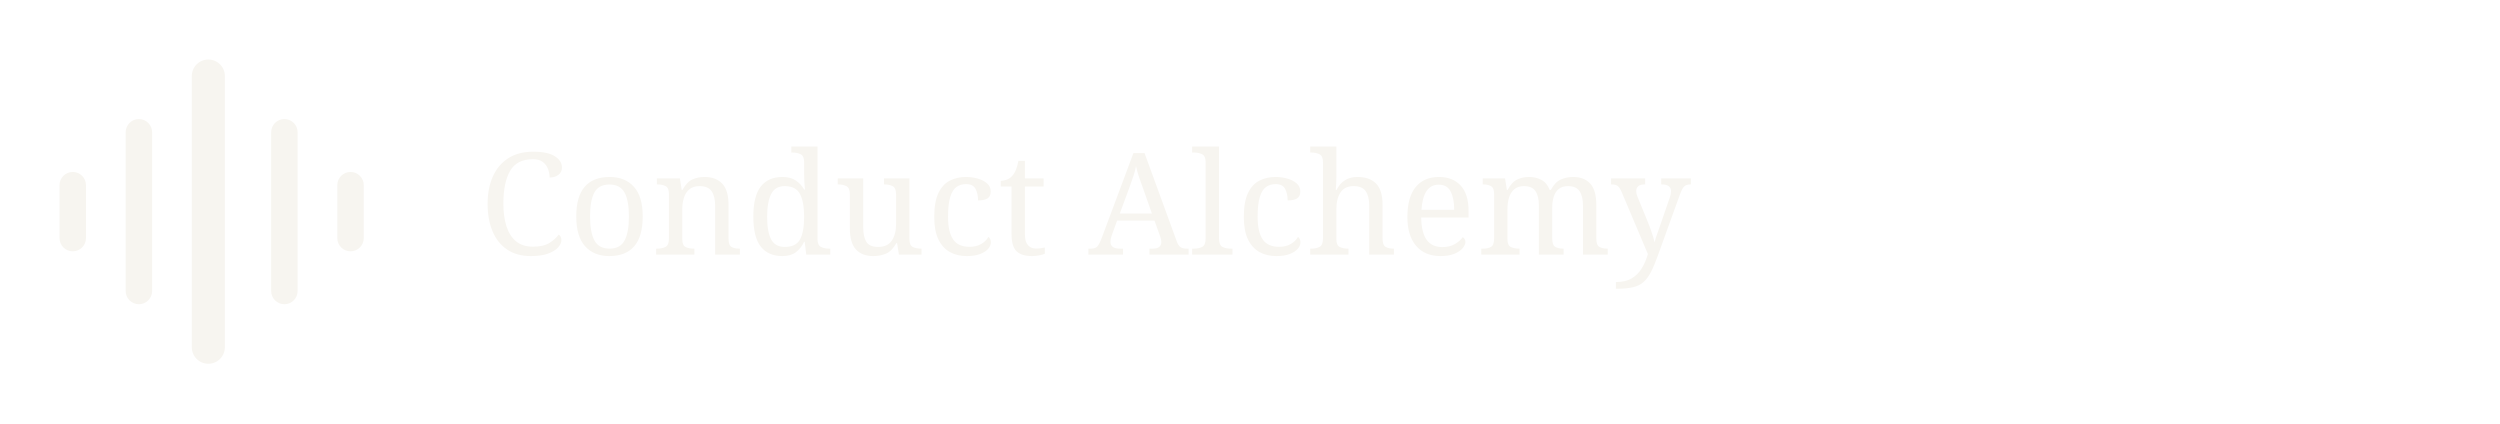
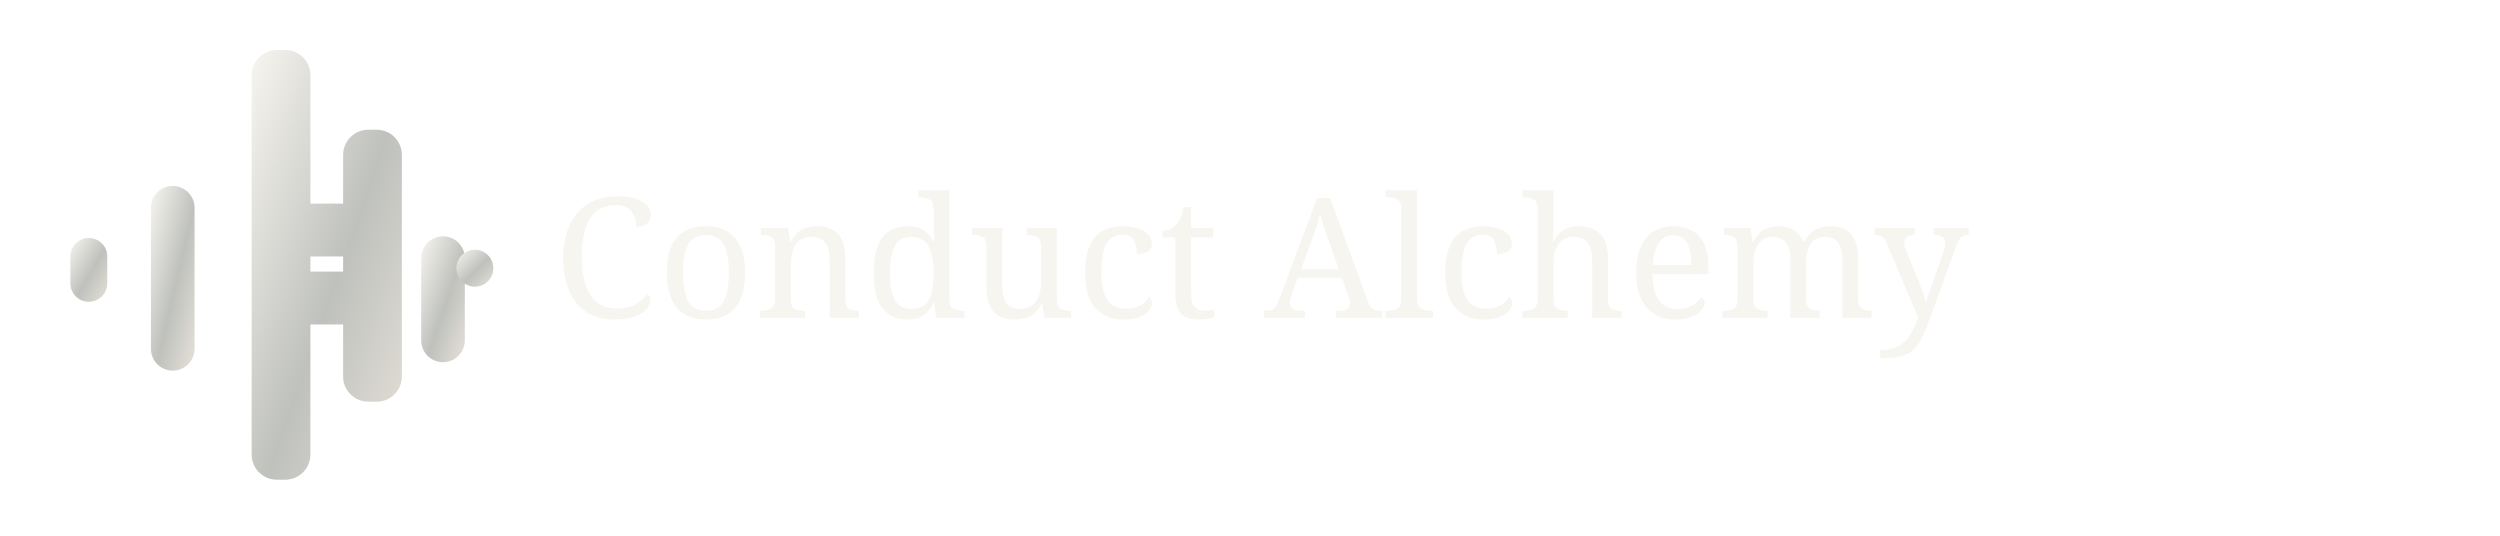
- <svg xmlns="http://www.w3.org/2000/svg" width="756" height="128" viewBox="0 0 756 128" role="img" aria-label="Conduct Alchemy logo white">
-   <rect width="756" height="128" fill="none" />
-   <g fill="#f7f5f0">
-     <rect x="18" y="52" width="8" height="24" rx="4" />
-     <rect x="38" y="36" width="8" height="56" rx="4" />
-     <rect x="58" y="18" width="10" height="92" rx="5" />
-     <rect x="82" y="36" width="8" height="56" rx="4" />
-     <rect x="102" y="52" width="8" height="24" rx="4" />
+ <svg xmlns="http://www.w3.org/2000/svg" width="1400" height="300" viewBox="0 0 1400 300" role="img" aria-label="Conduct Alchemy logo">
+   <defs>
+     <linearGradient id="motif" x1="0" y1="0" x2="1" y2="1">
+       <stop offset="0" stop-color="#f7f5f0" />
+       <stop offset="0.55" stop-color="#bfc1bd" />
+       <stop offset="1" stop-color="#e5e1d8" />
+     </linearGradient>
+   </defs>
+   <g transform="translate(30 28) scale(.47)" fill="url(#motif)">
+     <rect x="20" y="224" width="44" height="76" rx="22" />
+     <rect x="116" y="162" width="52" height="220" rx="26" />
+     <path d="M236 30c0-16.6 13.4-30 30-30h10c16.6 0 30 13.4 30 30v153h39v-58c0-16.6 13.4-30 30-30h10c16.6 0 30 13.4 30 30v264c0 16.6-13.4 30-30 30h-10c-16.6 0-30-13.4-30-30v-62h-39v155c0 16.6-13.4 30-30 30h-10c-16.6 0-30-13.4-30-30V30Zm70 216v18h39v-18h-39Z" />
+     <rect x="438" y="222" width="52" height="150" rx="26" />
+     <circle cx="502" cy="260" r="22" />
  </g>
-   <text x="145" y="77" fill="#f7f5f0" font-size="43" font-family="Cormorant Garamond, Georgia, serif" font-weight="500" letter-spacing="0.5">Conduct Alchemy</text>
+   <text x="310" y="178" fill="#f7f5f0" font-size="94" font-family="Cormorant Garamond, Georgia, serif" font-weight="500" letter-spacing="0.5">Conduct Alchemy</text>
</svg>
